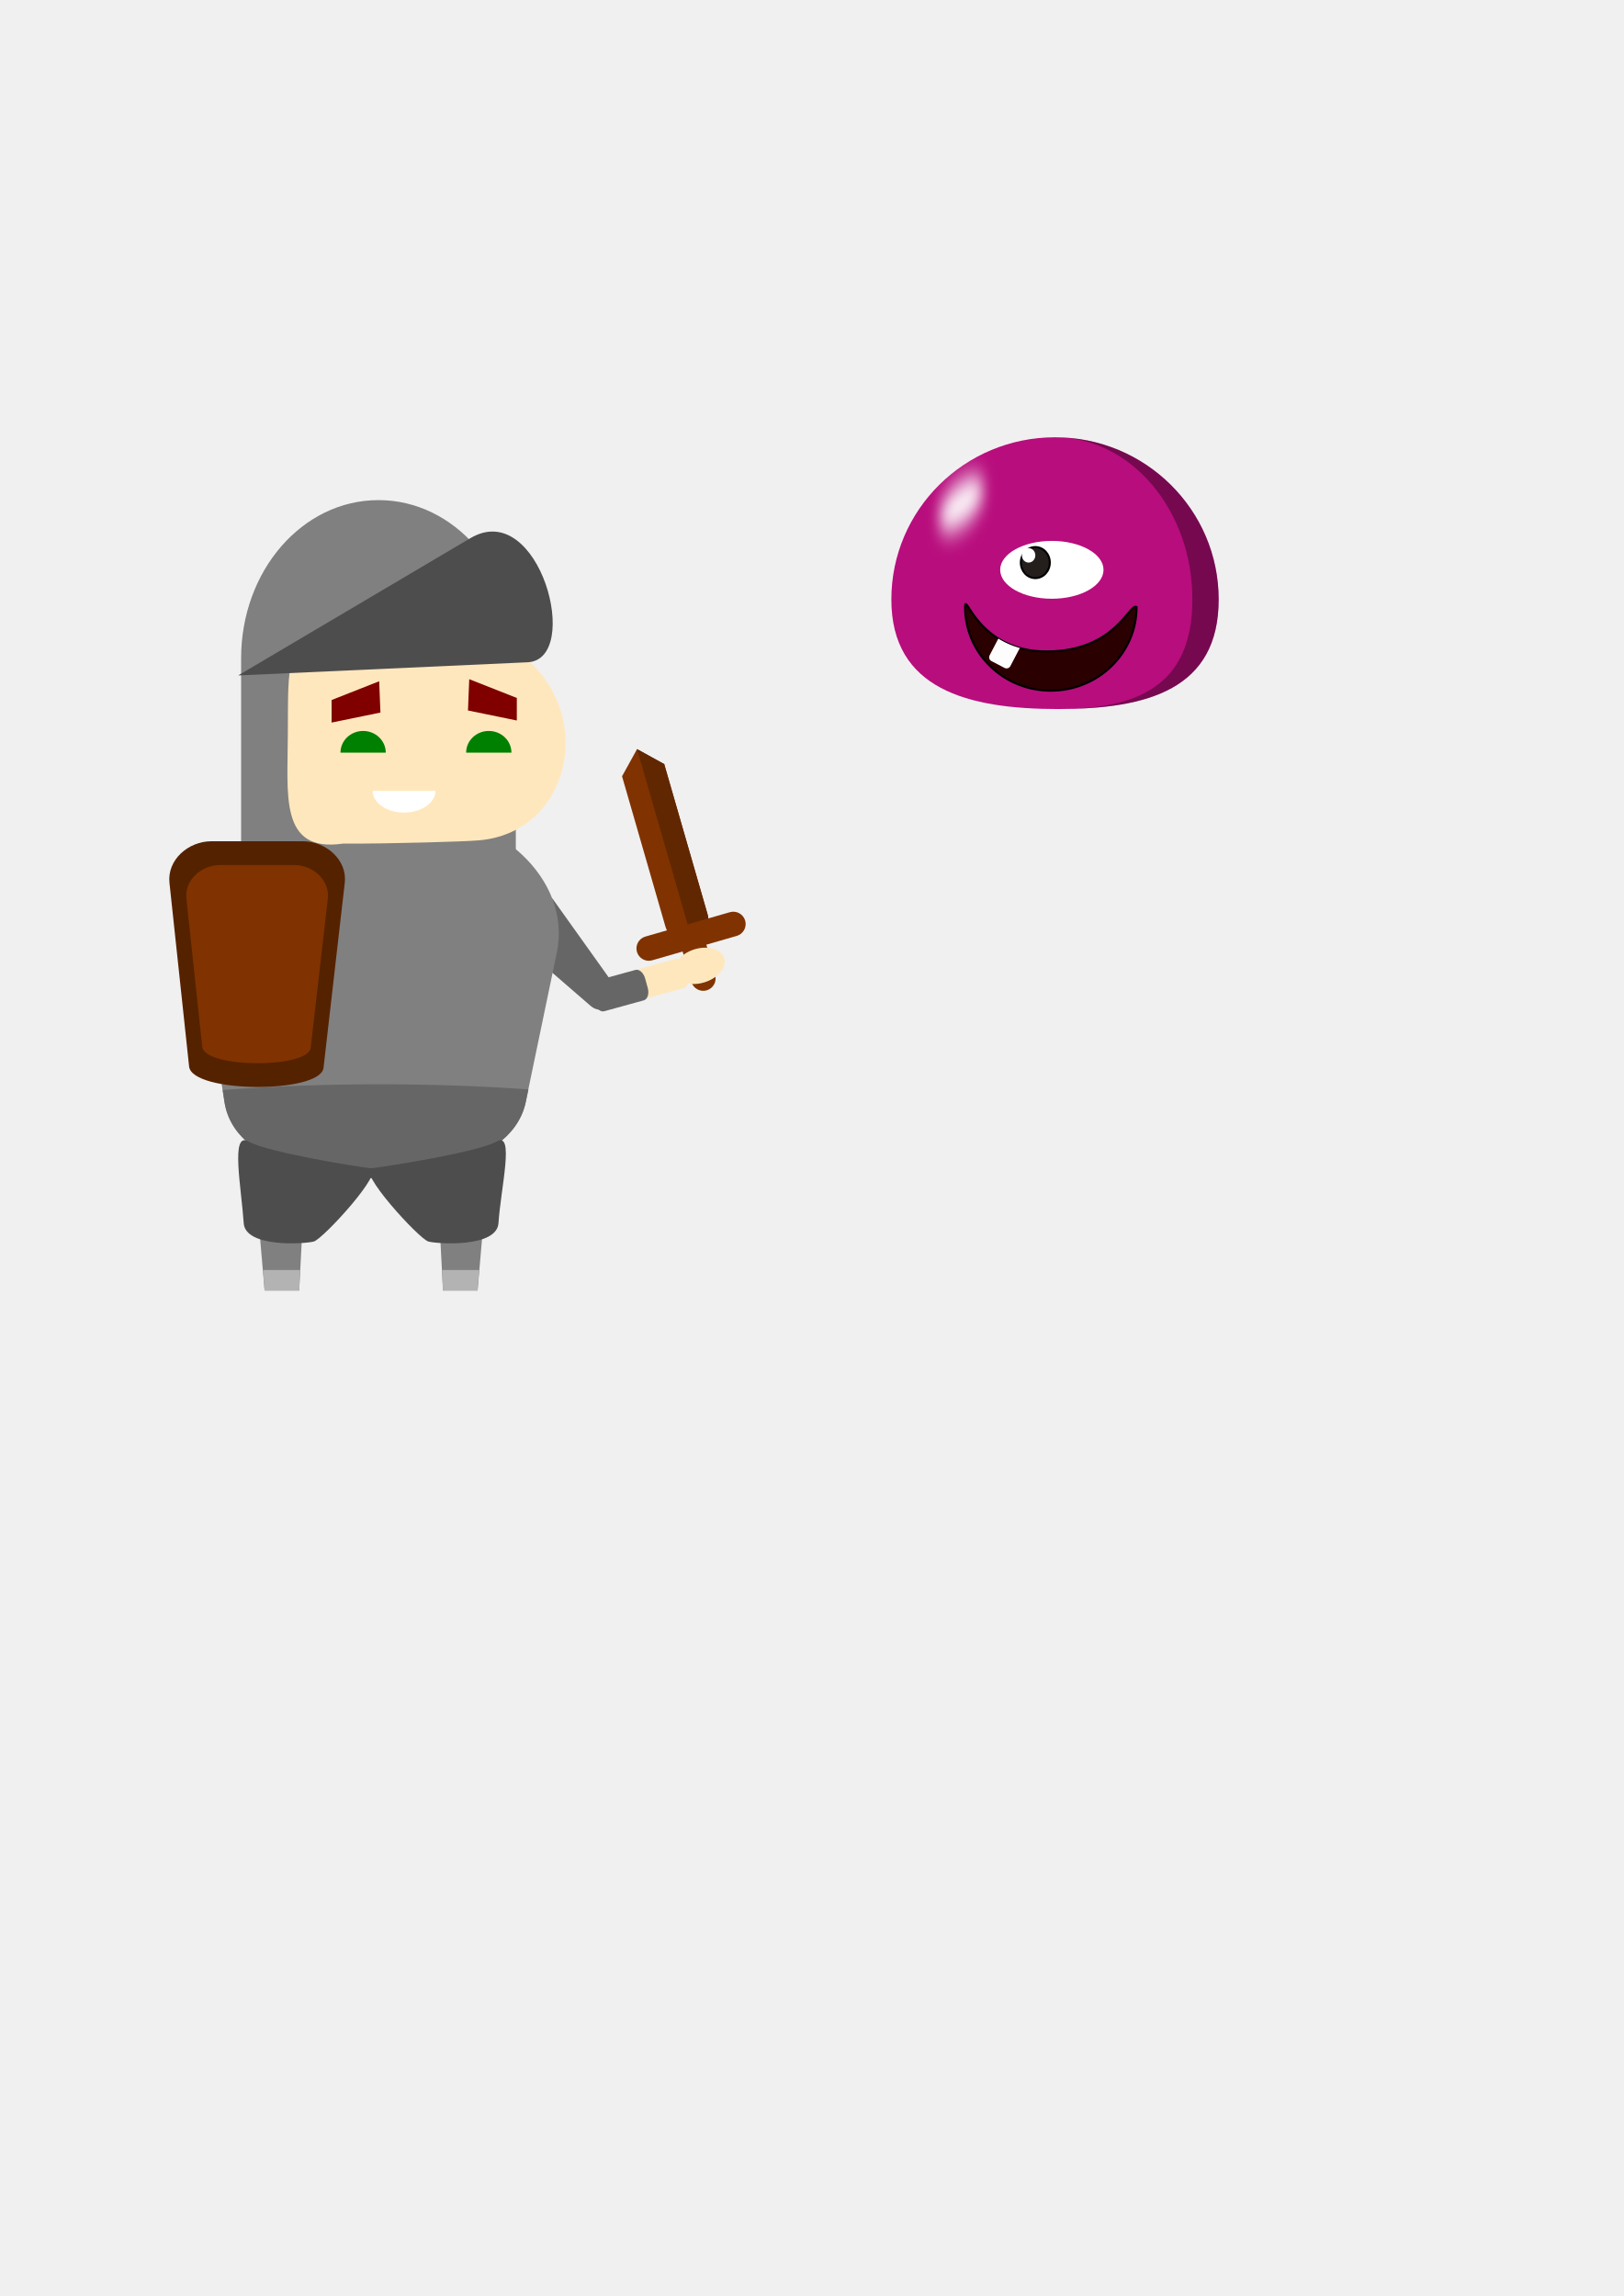
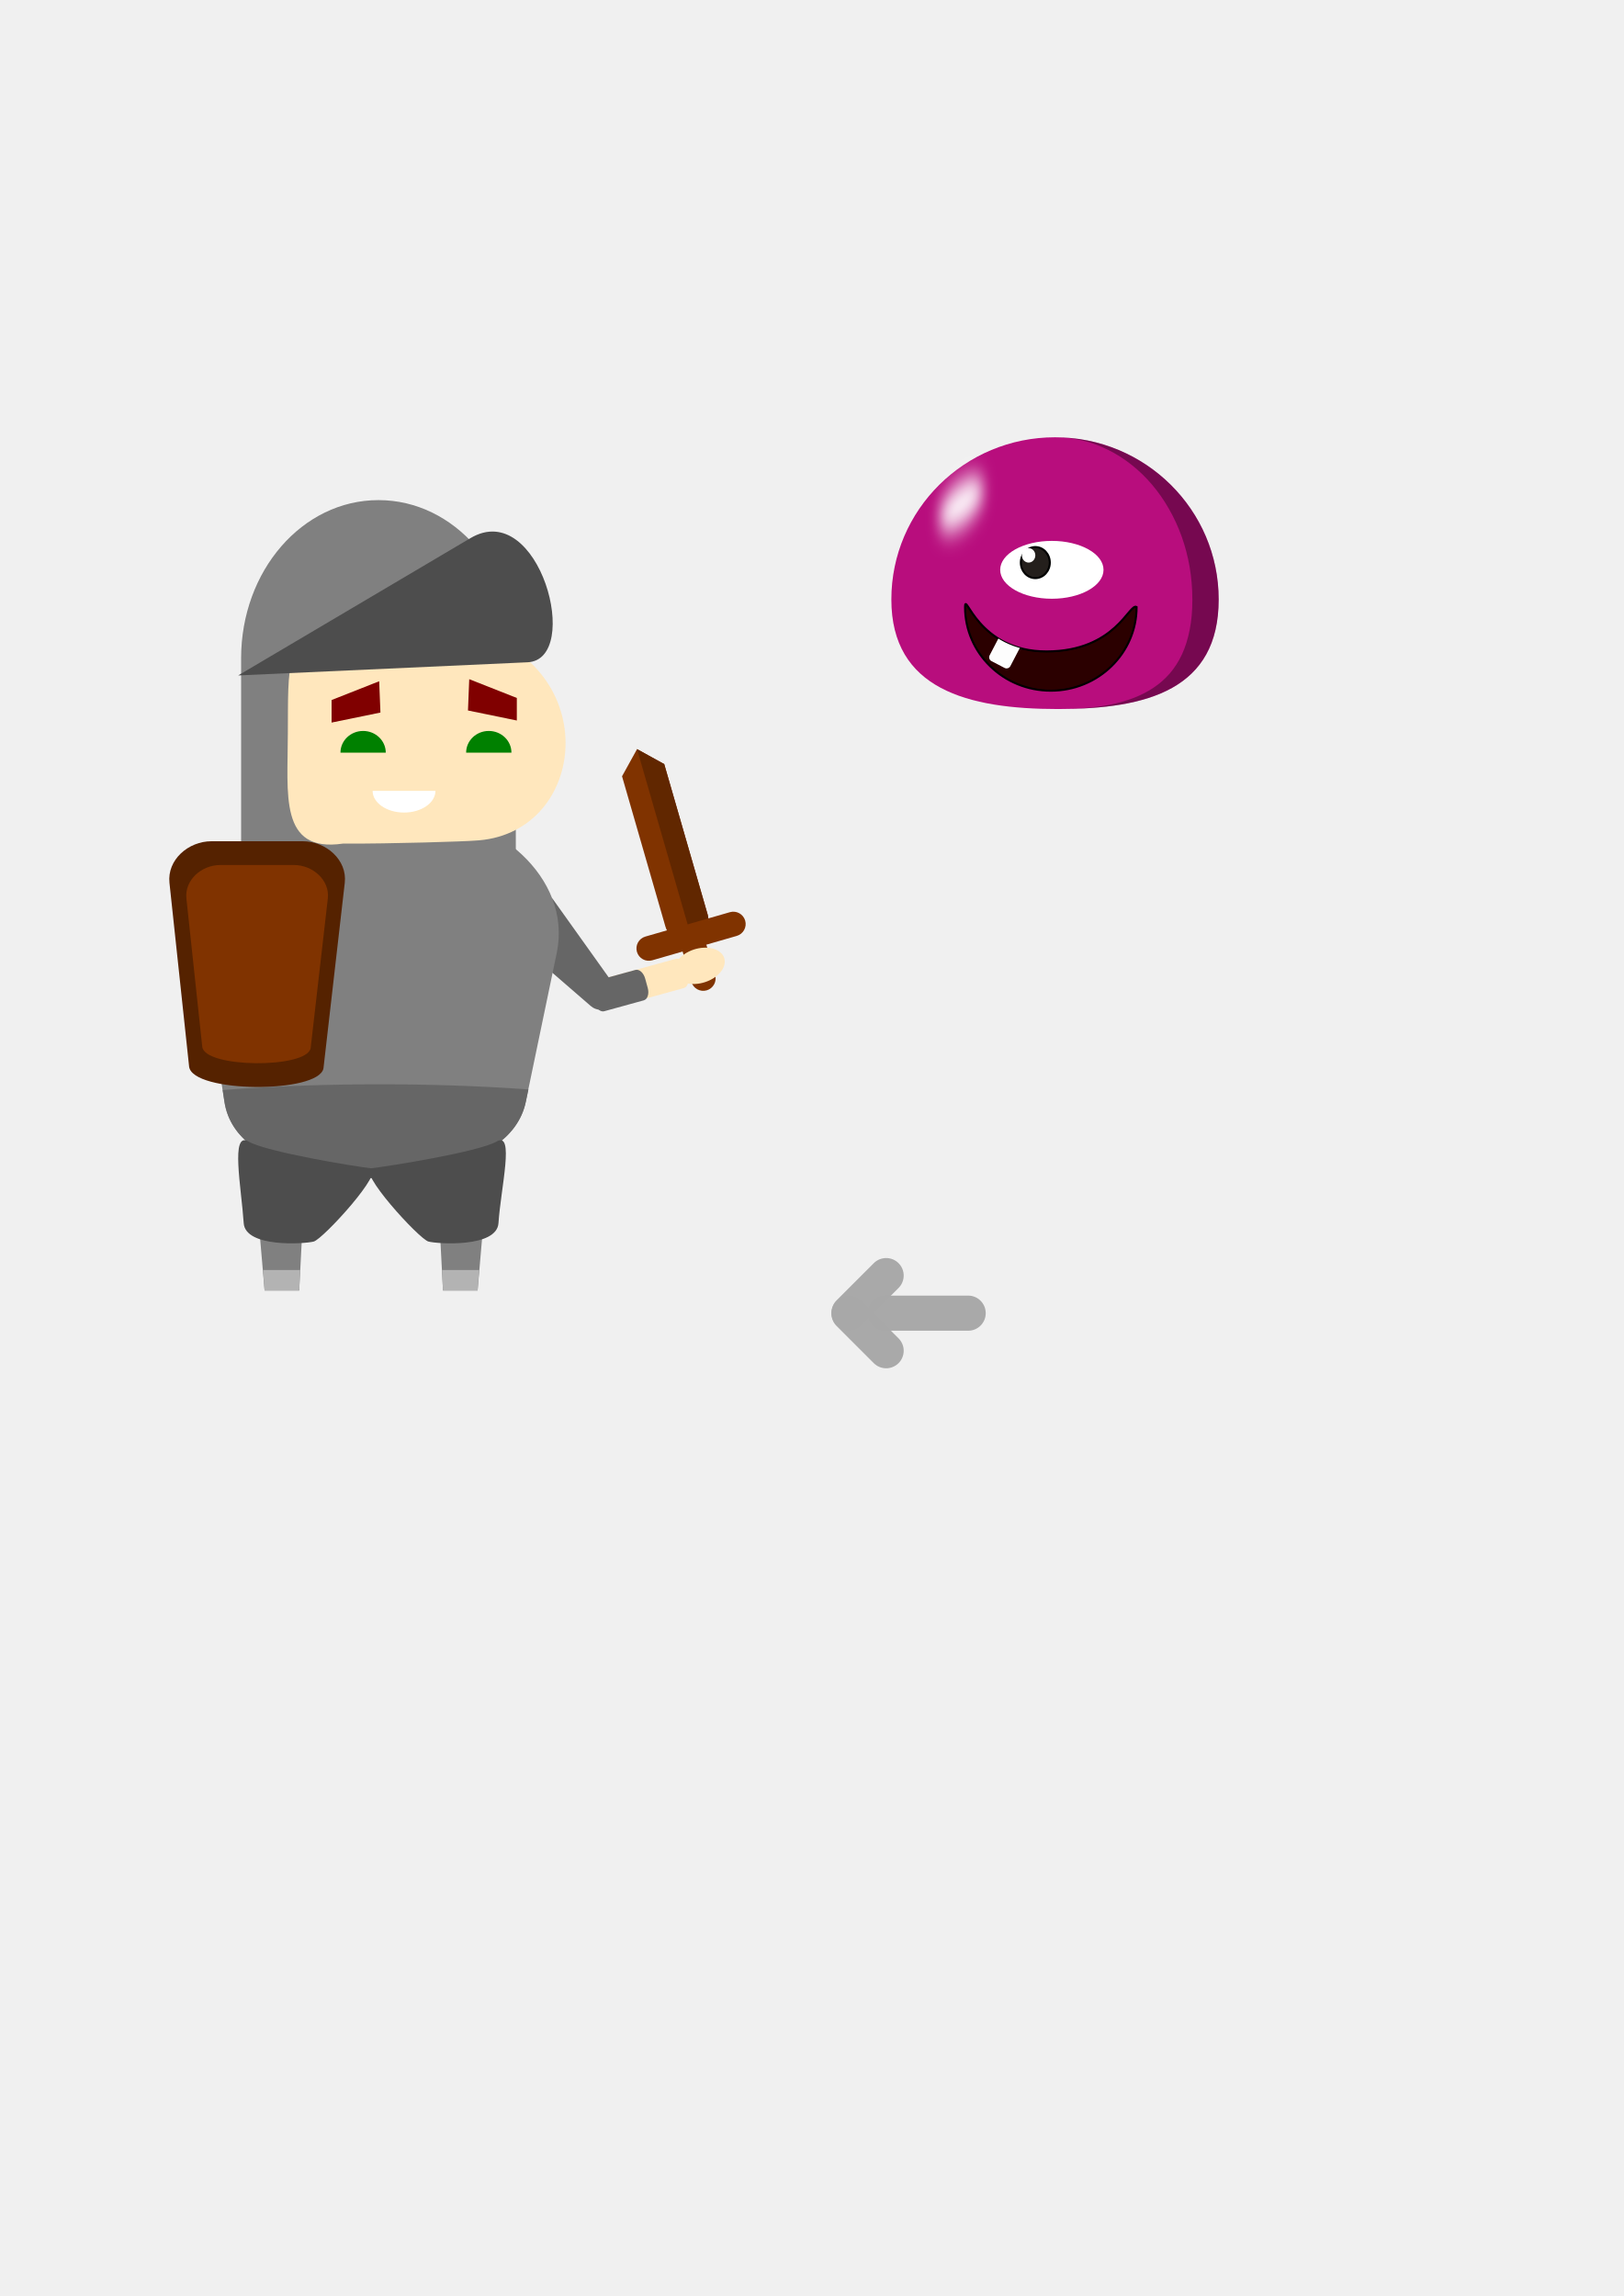
<svg xmlns="http://www.w3.org/2000/svg" width="210mm" height="297mm" id="svg2" version="1.1">
  <defs id="defs4">
    <clipPath clipPathUnits="userSpaceOnUse" id="clipPath3846">
      <path style="fill:#ff0000;fill-rule:evenodd;stroke:#000000;stroke-width:1.365px;stroke-linecap:butt;stroke-linejoin:miter;stroke-opacity:1" id="path3848" d="m 321.229,534.154 a 179.302,54.548 0 1 1 -358.604,0 179.302,54.548 0 1 1 358.604,0 z" transform="matrix(1,0,0,0.537037,0,272.5473)" />
    </clipPath>
    <clipPath clipPathUnits="userSpaceOnUse" id="clipPath3856">
      <path id="path3858" d="m 125,553.076 25,0 -3.03,67.857 -16.919,0 z" style="fill:#808080;fill-opacity:1;stroke:none" />
    </clipPath>
    <filter id="filter4081" x="-0.302" width="1.603" y="-0.375" height="1.749">
      <feGaussianBlur stdDeviation="4.397" id="feGaussianBlur4083" />
    </filter>
    <clipPath clipPathUnits="userSpaceOnUse" id="clipPath4091">
      <path id="path4093" d="m 555.492,45.196 c 10.441,20.038 35.534,27.611 56.066,16.913 20.532,-10.698 28.73,-35.618 18.289,-55.656 -4.212,-0.257 1.097,23.829 -28.925,39.57 -30.023,15.742 -49.267,-8.241 -45.43,-0.827 z" style="fill:#2b0000;fill-rule:evenodd;stroke:#000000;stroke-width:1px;stroke-linecap:butt;stroke-linejoin:miter;stroke-opacity:1" />
    </clipPath>
  </defs>
  <g id="layer1">
    <g id="g3952">
      <g transform="matrix(0.9051801,-0.2490402,0.2490402,0.9051801,203.8649,377.4708)" id="g3902">
        <g transform="translate(-21.42857,-322.1429)" id="g3940">
          <g id="g3929">
            <g transform="matrix(0.9999225,-0.01244787,0.01244787,0.9999225,-13.98154,48.32201)" id="g3913">
              <rect style="fill:#803300;fill-opacity:1;stroke:none" id="rect3896" width="12.857" height="58.661" x="138.945" y="366.603" ry="6.429" />
              <path style="fill:#803300;fill-opacity:1;stroke:none" d="m 145.373,294.505 11.429,11.429 0,81.429 c 0,6.331 -5.097,11.429 -11.429,11.429 -6.331,0 -11.429,-5.097 -11.429,-11.429 l 0,-81.429 z" id="rect3894" />
              <path id="path3909" d="m 145.373,294.505 11.429,11.429 0,81.429 c 0,6.331 -5.097,11.429 -11.429,11.429 z" style="fill:#612700;fill-opacity:1;stroke:none" />
              <rect transform="matrix(0,-1,1,0,0,0)" ry="6.429" y="116.043" x="-402.362" height="58.661" width="12.857" id="rect3892" style="fill:#803300;fill-opacity:1;stroke:none" />
            </g>
            <path transform="matrix(0.9921181,-0.1851791,0.2658373,0.6910977,-304.646,144.0501)" d="m 314.286,535.576 c 0,6.904 -5.916,12.5 -13.214,12.5 -7.298,0 -13.214,-5.596 -13.214,-12.5 0,-6.904 5.916,-12.5 13.214,-12.5 7.298,0 13.214,5.596 13.214,12.5 z" id="path3919" style="fill:#ffe7bd;fill-opacity:1;fill-rule:evenodd;stroke:none" />
          </g>
          <g id="g3925" transform="matrix(0.5756723,0,0,0.8846154,28.47438,299.1737)">
            <rect ry="6.429" transform="translate(-166.4286,-70)" y="242.362" x="253.571" height="17.857" width="87.857" id="rect3921" style="fill:#ffe7bd;fill-opacity:1;stroke:none" />
            <rect style="fill:#666666;fill-opacity:1;stroke:none" id="rect3923" width="50" height="18.571" x="253.571" y="242.362" transform="translate(-166.4286,-70)" ry="6.429" />
          </g>
        </g>
        <path id="rect3937" d="m 50.612,82.506 18.751,51.171 c 1.225,3.344 0.537,7.018 -2.595,8.713 l -3.141,1.699 c -3.132,1.695 -6.736,0.367 -8.713,-2.595 L 24.855,96.442 c -1.977,-2.963 4.03,-9.084 7.163,-10.778 L 35.159,83.964 c 3.132,-1.695 14.228,-4.802 15.454,-1.458 z" style="fill:#666666;fill-opacity:1;stroke:none" />
      </g>
      <path id="rect3795" d="m 167.143,397.362 36.429,0 c 37.989,0 76.318,31.381 68.571,68.571 l -15.152,72.743 c -7.747,37.19 -75.674,37.257 -75.674,37.257 l 0,0 c 0,0 -65.897,0.296 -71.633,-37.257 L 98.571,465.934 c -5.736,-37.553 30.583,-68.571 68.571,-68.571 z" style="fill:#808080;fill-opacity:1;stroke:none" />
      <path id="rect3784" d="m 185,244.505 c 37.197,0 67.143,34.524 67.143,77.409 l 0,97.286 -134.286,0 0,-97.286 c 0,-42.885 29.946,-77.409 67.143,-77.409 z" style="fill:#808080;fill-opacity:1;stroke:none" />
      <g transform="translate(7.857143,-7.142857)" id="g3787">
        <path style="fill:#ffe7bd;fill-opacity:1;fill-rule:evenodd;stroke:none" d="m 223.946,418.138 c -3.035,0.334 -40.048,1.57 -64.216,1.449 -31.307,4.546 -26.883,-24.142 -26.883,-53.686 0.292,-32.657 -1.999,-50.569 24.435,-50.956 24.61,-0.324 65.717,1.244 69.489,1.748 61.063,20.362 51.078,99.149 -2.825,101.445 z" id="path2985" />
        <path style="fill:#800000;fill-opacity:1;stroke:none" d="m 244.778,348.378 -23.264,-9.183 -0.612,15.305 23.876,4.898 z" id="rect3756" />
        <path id="path3761" d="m 154.232,349.388 23.264,-9.183 0.612,15.305 -23.876,4.898 z" style="fill:#800000;fill-opacity:1;stroke:none" />
        <path id="path3772" d="m 180.714,375.115 -22.143,0 c 0,-5.86 4.957,-10.61 11.071,-10.61 6.115,0 11.071,4.75 11.071,10.61 z" style="fill:#008000;fill-rule:evenodd;stroke:none" />
        <path id="path3774" d="m 242.143,375.115 -22.143,0 c 0,-5.86 4.957,-10.61 11.071,-10.61 6.115,0 11.071,4.75 11.071,10.61 z" style="fill:#008000;fill-rule:evenodd;stroke:none" />
        <path style="fill:#ffffff;fill-rule:evenodd;stroke:none" d="m 205,393.791 -30.714,0 c 0,5.86 6.876,10.61 15.357,10.61 8.482,0 15.357,-4.75 15.357,-10.61 z" id="path3769" />
      </g>
      <path id="path3782" d="m 116.429,330.219 141.429,-6.429 c 27.067,-1.23 5.819,-80.623 -27.857,-60.714 z" style="fill:#4d4d4d;fill-opacity:1;stroke:none" />
      <path transform="translate(43.6891,4.6417654e-8)" clip-path="url(#clipPath3846)" style="fill:#666666;fill-opacity:1;stroke:none" d="m 123.509,397.362 36.429,0 c 37.989,0 76.318,31.381 68.571,68.571 l -15.152,72.743 c -7.747,37.19 -75.674,37.257 -75.674,37.257 l 0,0 c 0,0 -65.897,0.296 -71.633,-37.257 L 54.938,465.934 c -5.736,-37.553 30.583,-68.571 68.571,-68.571 z" id="path3836" />
      <g transform="translate(-0.7142857,10)" id="g3873">
        <g id="g3860">
          <path id="rect3799" d="m 125,562.362 25,0 -3.03,58.571 -16.919,0 z" style="fill:#808080;fill-opacity:1;stroke:none" />
          <path id="path3803" d="m 122.143,548.076 c 8.876,5.125 51.791,12.193 59.611,13.051 7.82,0.859 -23.173,34.677 -27.677,35.867 -4.504,1.189 -33.431,3.086 -34.233,-8.996 -1.156,-17.417 -6.577,-45.047 2.299,-39.922 z" style="fill:#4d4d4d;fill-opacity:1;stroke:none" />
          <rect clip-path="url(#clipPath3856)" ry="12.627" y="610.926" x="106.066" height="25.254" width="61.619" id="rect3852" style="fill:#b3b3b3;fill-opacity:1;stroke:none" />
        </g>
        <g id="g3865" transform="matrix(-1,0,0,1,364.222,4.6992091e-7)">
          <path style="fill:#808080;fill-opacity:1;stroke:none" d="m 125,562.362 25,0 -3.03,58.571 -16.919,0 z" id="path3867" />
          <path style="fill:#4d4d4d;fill-opacity:1;stroke:none" d="m 120.714,548.076 c 8.876,5.125 53.22,12.193 61.04,13.051 7.82,0.859 -23.173,34.677 -27.677,35.867 -4.504,1.189 -33.431,3.086 -34.233,-8.996 -1.156,-17.417 -8.006,-45.047 0.87,-39.922 z" id="path3869" />
          <rect style="fill:#b3b3b3;fill-opacity:1;stroke:none" id="rect3871" width="61.619" height="25.254" x="106.066" y="610.926" ry="12.627" clip-path="url(#clipPath3856)" />
        </g>
      </g>
      <g transform="matrix(1.12121,0,0,1.12121,-35.65669,-19.41942)" id="g3888">
        <path style="fill:#552200;fill-opacity:1;stroke:none" d="m 124.005,384.146 39.785,0 c 10.15,0 19.468,8.152 18.322,18.131 l -9.286,80.882 c -2.035,11.073 -57.068,10.846 -58.571,-0.714 l -8.571,-80.167 c -1.068,-9.987 8.172,-18.131 18.322,-18.131 z" id="rect3883" />
        <path id="path3886" d="m 127.851,394.503 32.093,0 c 8.188,0 15.704,6.576 14.78,14.625 l -7.491,65.245 c -1.642,8.932 -46.036,8.749 -47.248,-0.576 L 113.072,409.129 c -0.861,-8.057 6.592,-14.625 14.78,-14.625 z" style="fill:#803300;fill-opacity:1;stroke:none" />
      </g>
    </g>
    <g id="g4095">
      <path id="path3993" d="m 595.714,293.076 c 0,43.788 -34.389,53.571 -78.571,53.571 -44.183,0 -81.429,-9.783 -81.429,-53.571 0,-43.788 35.817,-79.286 80,-79.286 44.183,0 80,35.497 80,79.286 z" style="fill:#b80d7d;fill-rule:evenodd;stroke:none;fill-opacity:1" />
      <path id="path4009" d="M 515.719 213.781 C 518.036 213.781 520.337 213.917 522.594 214.188 C 524.851 214.458 527.065 214.878 529.25 215.406 C 531.435 215.934 533.585 216.572 535.688 217.344 C 537.79 218.116 539.836 219.028 541.844 220.031 C 543.852 221.034 545.816 222.154 547.719 223.375 C 549.621 224.596 551.464 225.919 553.25 227.344 C 555.036 228.769 556.779 230.29 558.438 231.906 C 560.096 233.522 561.669 235.207 563.188 237 C 564.706 238.793 566.163 240.698 567.531 242.656 C 568.9 244.614 570.168 246.641 571.375 248.75 C 572.582 250.859 573.716 253.034 574.75 255.281 C 575.784 257.528 576.744 259.847 577.594 262.219 C 578.443 264.59 579.19 267.017 579.844 269.5 C 580.498 271.983 581.053 274.513 581.5 277.094 C 581.947 279.674 582.271 282.303 582.5 284.969 C 582.729 287.634 582.844 290.326 582.844 293.062 C 582.844 295.799 582.752 298.429 582.531 300.906 C 582.311 303.383 581.962 305.708 581.531 307.938 C 581.1 310.167 580.569 312.288 579.938 314.281 C 579.306 316.274 578.603 318.138 577.781 319.906 C 576.96 321.675 576.033 323.35 575.031 324.906 C 574.03 326.463 572.953 327.926 571.781 329.281 C 570.61 330.637 569.331 331.896 568 333.062 C 566.669 334.229 565.263 335.291 563.781 336.281 C 562.3 337.271 560.746 338.175 559.125 339 C 557.504 339.825 555.813 340.579 554.062 341.25 C 550.561 342.593 546.835 343.637 542.875 344.438 C 538.915 345.238 534.744 345.803 530.406 346.156 C 526.148 346.503 521.701 346.651 517.156 346.656 C 561.339 346.656 595.719 336.851 595.719 293.062 C 595.719 249.274 559.902 213.781 515.719 213.781 z " style="fill:#000000;fill-rule:evenodd;stroke:none;fill-opacity:0.358" />
      <path transform="matrix(0.1364384,0.7198232,-0.8149374,0.6791658,596.24,222.0158)" d="m -84.286,138.791 a 12.857,13.571 0 1 1 -25.714,0 12.857,13.571 0 1 1 25.714,0 z" id="path4016" style="opacity:0.99;fill:#ffffff;fill-opacity:1;fill-rule:evenodd;stroke:none;filter:url(#filter4081)" />
      <path transform="matrix(2,0,0,0.8235294,-533.3606,40.84321)" d="m 536.391,288.687 a 12.627,17.173 0 1 1 -25.254,0 12.627,17.173 0 1 1 25.254,0 z" id="path4050" style="fill:#ffffff;fill-opacity:1;fill-rule:evenodd;stroke:none" />
      <path transform="translate(403.0509,197.9899)" d="m 110.107,77.06 a 7.071,7.576 0 1 1 -14.142,0 7.071,7.576 0 1 1 14.142,0 z" id="path4052" style="fill:#241f1c;fill-rule:evenodd;stroke:#000000;stroke-width:1px;stroke-linecap:butt;stroke-linejoin:miter;stroke-opacity:1" />
      <path id="path4064" d="m 471.745,296.768 c 0,22.595 18.754,40.906 41.906,40.906 23.153,0 41.938,-18.312 41.938,-40.906 -3.616,-2.174 -10.038,21.639 -43.937,21.727 -33.899,0.087 -39.883,-30.074 -39.907,-21.727 z" style="fill:#2b0000;fill-rule:evenodd;stroke:#000000;stroke-width:1px;stroke-linecap:butt;stroke-linejoin:miter;stroke-opacity:1" />
      <path style="fill:#ffffff;fill-rule:evenodd;stroke:none;stroke-width:2.148px;stroke-linecap:butt;stroke-linejoin:miter;stroke-opacity:1;fill-opacity:1" id="path4085" d="m 110.107,77.06 a 7.071,7.576 0 1 1 -14.142,0 7.071,7.576 0 1 1 14.142,0 z" transform="matrix(0.4642857,0,0,0.4666443,454.9655,235.5545)" />
      <rect clip-path="url(#clipPath4091)" transform="matrix(0.8868344,0.4620874,-0.4620874,0.8868344,0,0)" ry="2.11" y="44.116" x="577.054" height="18.571" width="11.429" id="rect4087" style="opacity:0.99;fill:#ffffff;fill-opacity:1;stroke:none" />
    </g>
+     <g id="g3046" transform="translate(84.85281,161.6244)" style="fill:#000000;opacity:0.3">
+       <g transform="translate(0,-236.9771)" id="g3042" style="fill:#000000">
+         <rect style="opacity:0.99;fill:#000000;fill-opacity:1;stroke:none" id="rect3036" width="17.143" height="42.857" x="731.986" y="239.385" ry="8.571" transform="matrix(0.7071068,0.7071068,-0.7071068,0.7071068,0,0)" />
+         <rect transform="matrix(0.7071068,-0.7071068,-0.7071068,-0.7071068,0,0)" ry="8.571" y="-775.118" x="-282.517" height="42.857" width="17.143" id="rect3038" style="opacity:0.99;fill:#000000;fill-opacity:1;stroke:none" />
+       </g>
+       <rect ry="8.586" y="471.799" x="339.411" height="17.173" width="57.579" id="rect3040" style="opacity:0.99;fill:#000000;fill-opacity:1;stroke:none" />
+     </g>
  </g>
</svg>
